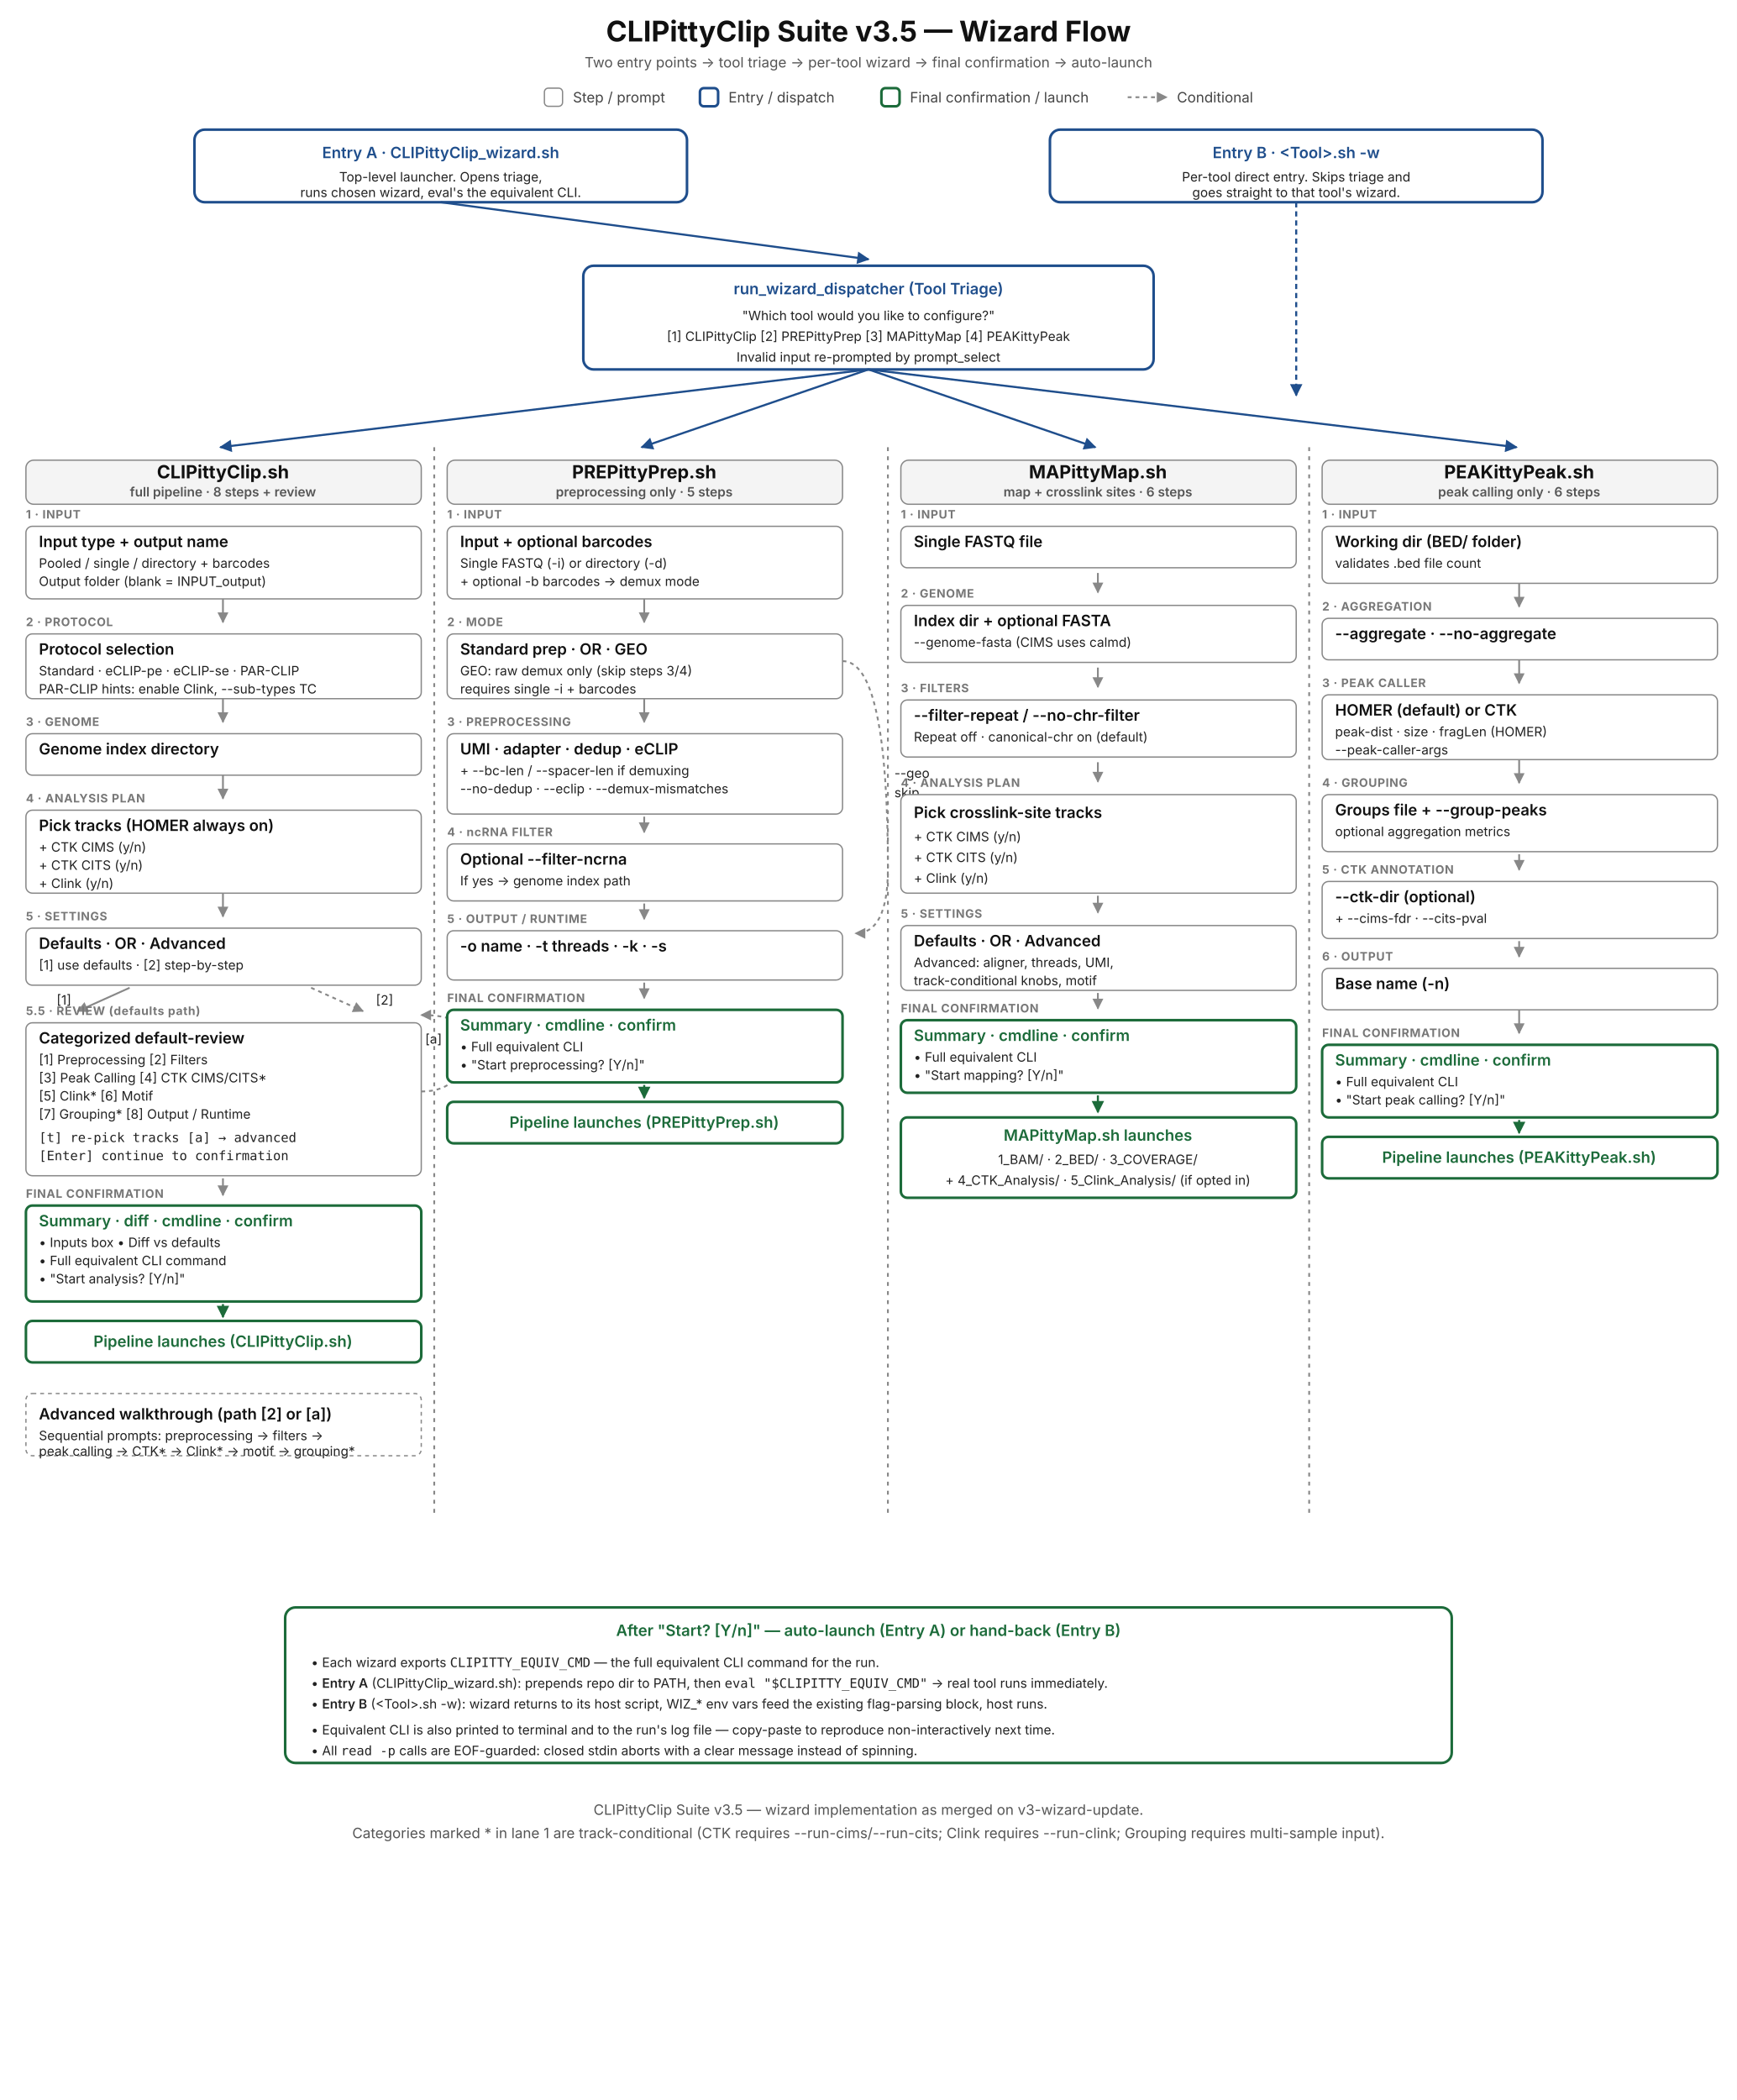
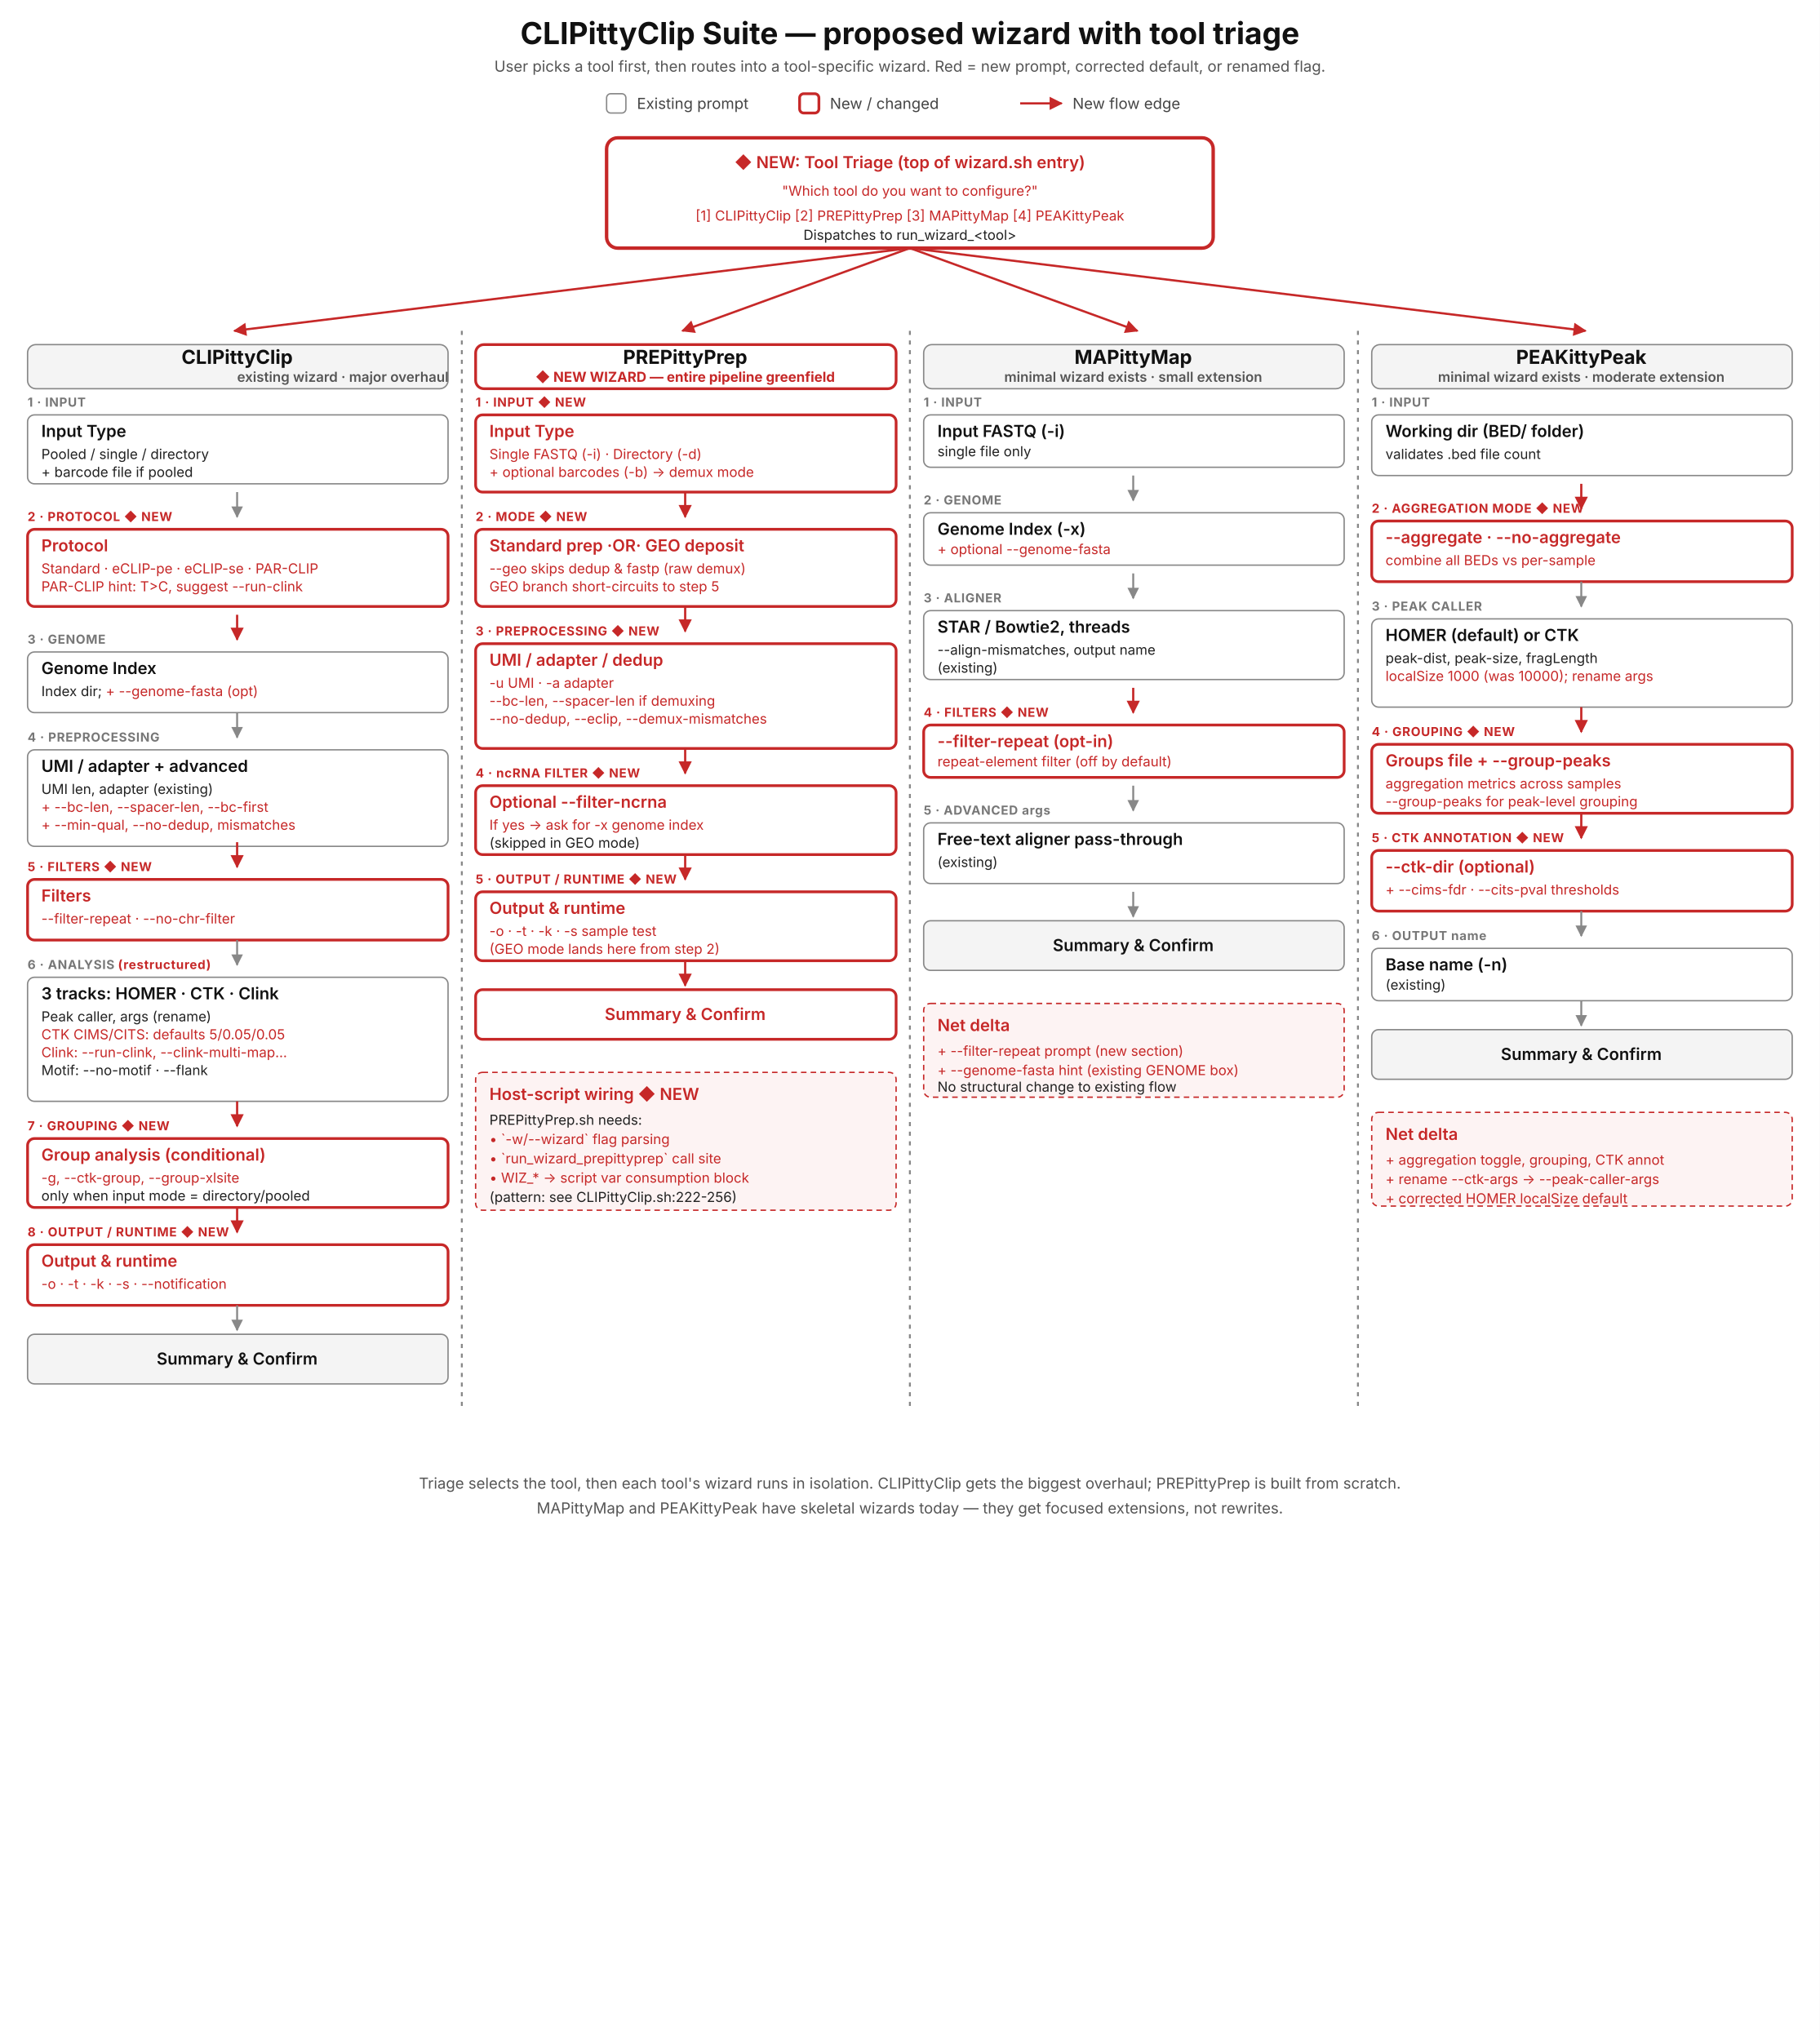
- <svg xmlns="http://www.w3.org/2000/svg" viewBox="0 0 1340 1620" role="img" font-family="ui-sans-serif, system-ui, -apple-system, sans-serif">
+ <svg xmlns="http://www.w3.org/2000/svg" viewBox="0 0 1320 1480" role="img" font-family="ui-sans-serif, system-ui, -apple-system, sans-serif">
  <style>
    .title { font-size: 22px; font-weight: 700; fill: #111; }
    .sub { font-size: 11px; fill: #555; }
    .lane-h { font-size: 14px; font-weight: 700; fill: #111; }
-     .lane-sub { font-size: 10px; font-weight: 600; fill: #555; }
+     .lane-status { font-size: 10px; font-weight: 600; fill: #555; }
+     .lane-status-new { font-size: 10px; font-weight: 700; fill: #c62828; }
    .step-num { font-size: 9px; font-weight: 700; letter-spacing: 0.4px; fill: #777; }
+     .step-num-new { font-size: 9px; font-weight: 700; letter-spacing: 0.4px; fill: #c62828; }
    .box-title { font-size: 12px; font-weight: 600; fill: #111; }
-     .box-title-blue { font-size: 12px; font-weight: 600; fill: #1f4e8c; }
-     .box-title-green { font-size: 12px; font-weight: 600; fill: #1c6b3a; }
+     .box-title-new { font-size: 12px; font-weight: 600; fill: #c62828; }
    .box-body { font-size: 10px; fill: #222; }
-     .box-body-mono { font-size: 10px; fill: #222; font-family: ui-monospace, SFMono-Regular, Menlo, monospace; }
+     .box-body-new { font-size: 10px; fill: #c62828; }
    .legend-label { font-size: 11px; fill: #444; }
    .arrow { stroke: #888; stroke-width: 1.4; fill: none; }
+     .arrow-new { stroke: #c62828; stroke-width: 1.6; fill: none; }
    .arrow-thick { stroke: #444; stroke-width: 2; fill: none; }
-     .arrow-blue { stroke: #1f4e8c; stroke-width: 1.6; fill: none; }
-     .arrow-green { stroke: #1c6b3a; stroke-width: 1.6; fill: none; }
    .footer { font-size: 11px; fill: #555; }
  </style>
  <defs>
    <marker id="ah" viewBox="0 0 10 10" refX="9" refY="5" markerWidth="6" markerHeight="6" orient="auto-start-reverse">
      <path d="M0,0 L10,5 L0,10 z" fill="#888" />
    </marker>
-     <marker id="ahb" viewBox="0 0 10 10" refX="9" refY="5" markerWidth="6" markerHeight="6" orient="auto-start-reverse">
-       <path d="M0,0 L10,5 L0,10 z" fill="#1f4e8c" />
+     <marker id="ahnew" viewBox="0 0 10 10" refX="9" refY="5" markerWidth="6" markerHeight="6" orient="auto-start-reverse">
+       <path d="M0,0 L10,5 L0,10 z" fill="#c62828" />
    </marker>
-     <marker id="ahg" viewBox="0 0 10 10" refX="9" refY="5" markerWidth="6" markerHeight="6" orient="auto-start-reverse">
-       <path d="M0,0 L10,5 L0,10 z" fill="#1c6b3a" />
-     </marker>
-     <marker id="aht" viewBox="0 0 10 10" refX="9" refY="5" markerWidth="6" markerHeight="6" orient="auto-start-reverse">
+     <marker id="ahthick" viewBox="0 0 10 10" refX="9" refY="5" markerWidth="6" markerHeight="6" orient="auto-start-reverse">
      <path d="M0,0 L10,5 L0,10 z" fill="#444" />
    </marker>
  </defs>
-   <rect x="0" y="0" width="1340" height="1620" fill="#ffffff" />
-   <text x="670" y="32" class="title" text-anchor="middle">CLIPittyClip Suite v3.5 — Wizard Flow</text>
-   <text x="670" y="52" class="sub" text-anchor="middle">Two entry points → tool triage → per-tool wizard → final confirmation → auto-launch</text>
-   <g transform="translate(420,68)">
+   <rect x="0" y="0" width="1320" height="1480" fill="#ffffff" />
+   <text x="660" y="32" class="title" text-anchor="middle">CLIPittyClip Suite — proposed wizard with tool triage</text>
+   <text x="660" y="52" class="sub" text-anchor="middle">User picks a tool first, then routes into a tool-specific wizard. Red = new prompt, corrected default, or renamed flag.</text>
+   <g transform="translate(440,68)">
    <rect x="0" y="0" width="14" height="14" rx="3" fill="#fff" stroke="#888" />
-     <text x="22" y="11" class="legend-label">Step / prompt</text>
-     <rect x="120" y="0" width="14" height="14" rx="3" fill="#fff" stroke="#1f4e8c" stroke-width="2" />
-     <text x="142" y="11" class="legend-label">Entry / dispatch</text>
-     <rect x="260" y="0" width="14" height="14" rx="3" fill="#fff" stroke="#1c6b3a" stroke-width="2" />
-     <text x="282" y="11" class="legend-label">Final confirmation / launch</text>
-     <line x1="450" y1="7" x2="480" y2="7" class="arrow" marker-end="url(#ah)" stroke-dasharray="3 3" />
-     <text x="488" y="11" class="legend-label">Conditional</text>
-   </g>
-   <g transform="translate(150,100)">
-     <rect width="380" height="56" rx="8" fill="#fff" stroke="#1f4e8c" stroke-width="2" />
-     <text x="190" y="22" class="box-title-blue" text-anchor="middle">Entry A · CLIPittyClip_wizard.sh</text>
-     <text x="190" y="40" class="box-body" text-anchor="middle">Top-level launcher. Opens triage,</text>
-     <text x="190" y="52" class="box-body" text-anchor="middle">runs chosen wizard, eval's the equivalent CLI.</text>
-   </g>
-   <g transform="translate(810,100)">
-     <rect width="380" height="56" rx="8" fill="#fff" stroke="#1f4e8c" stroke-width="2" />
-     <text x="190" y="22" class="box-title-blue" text-anchor="middle">Entry B · &lt;Tool&gt;.sh -w</text>
-     <text x="190" y="40" class="box-body" text-anchor="middle">Per-tool direct entry. Skips triage and</text>
-     <text x="190" y="52" class="box-body" text-anchor="middle">goes straight to that tool's wizard.</text>
-   </g>
-   <line x1="340" y1="156" x2="670" y2="200" class="arrow-blue" marker-end="url(#ahb)" />
-   <line x1="1000" y1="156" x2="1000" y2="305" class="arrow-blue" marker-end="url(#ahb)" stroke-dasharray="4 3" />
-   <g transform="translate(450,205)">
-     <rect width="440" height="80" rx="8" fill="#fff" stroke="#1f4e8c" stroke-width="2" />
-     <text x="220" y="22" class="box-title-blue" text-anchor="middle">run_wizard_dispatcher (Tool Triage)</text>
-     <text x="220" y="42" class="box-body" text-anchor="middle">"Which tool would you like to configure?"</text>
-     <text x="220" y="58" class="box-body" text-anchor="middle">[1] CLIPittyClip   [2] PREPittyPrep   [3] MAPittyMap   [4] PEAKittyPeak</text>
-     <text x="220" y="74" class="box-body" text-anchor="middle">Invalid input re-prompted by prompt_select</text>
-   </g>
-   <line x1="670" y1="285" x2="170" y2="345" class="arrow-blue" marker-end="url(#ahb)" />
-   <line x1="670" y1="285" x2="495" y2="345" class="arrow-blue" marker-end="url(#ahb)" />
-   <line x1="670" y1="285" x2="845" y2="345" class="arrow-blue" marker-end="url(#ahb)" />
-   <line x1="670" y1="285" x2="1170" y2="345" class="arrow-blue" marker-end="url(#ahb)" />
-   <g transform="translate(20,355)">
-     <rect width="305" height="34" rx="6" fill="#f4f4f4" stroke="#888" />
-     <text x="152" y="14" class="lane-h" text-anchor="middle">CLIPittyClip.sh</text>
-     <text x="152" y="28" class="lane-sub" text-anchor="middle">full pipeline · 8 steps + review</text>
-   </g>
-   <g transform="translate(20,400)">
+     <text x="22" y="11" class="legend-label">Existing prompt</text>
+     <rect x="140" y="0" width="14" height="14" rx="3" fill="#fff" stroke="#c62828" stroke-width="2" />
+     <text x="162" y="11" class="legend-label">New / changed</text>
+     <line x1="300" y1="7" x2="330" y2="7" class="arrow-new" marker-end="url(#ahnew)" />
+     <text x="338" y="11" class="legend-label">New flow edge</text>
+   </g>
+   <g transform="translate(440,100)">
+     <rect width="440" height="80" rx="8" fill="#fff" stroke="#c62828" stroke-width="2.5" />
+     <text x="220" y="22" class="box-title-new" text-anchor="middle">◆ NEW: Tool Triage (top of wizard.sh entry)</text>
+     <text x="220" y="42" class="box-body-new" text-anchor="middle">"Which tool do you want to configure?"</text>
+     <text x="220" y="60" class="box-body-new" text-anchor="middle">[1] CLIPittyClip   [2] PREPittyPrep   [3] MAPittyMap   [4] PEAKittyPeak</text>
+     <text x="220" y="74" class="box-body" text-anchor="middle">Dispatches to run_wizard_&lt;tool&gt;</text>
+   </g>
+   <line x1="660" y1="180" x2="170" y2="240" class="arrow-new" marker-end="url(#ahnew)" />
+   <line x1="660" y1="180" x2="495" y2="240" class="arrow-new" marker-end="url(#ahnew)" />
+   <line x1="660" y1="180" x2="825" y2="240" class="arrow-new" marker-end="url(#ahnew)" />
+   <line x1="660" y1="180" x2="1150" y2="240" class="arrow-new" marker-end="url(#ahnew)" />
+   <g transform="translate(20,250)">
+     <rect width="305" height="32" rx="6" fill="#f4f4f4" stroke="#888" />
+     <text x="152" y="14" class="lane-h" text-anchor="middle">CLIPittyClip</text>
+     <text x="152" y="27" class="lane-status">existing wizard · major overhaul</text>
+   </g>
+   <g transform="translate(20,295)">
    <text x="0" y="0" class="step-num">1 · INPUT</text>
-     <rect y="6" width="305" height="56" rx="5" fill="#fff" stroke="#888" />
-     <text x="10" y="22" class="box-title">Input type + output name</text>
-     <text x="10" y="38" class="box-body">Pooled / single / directory + barcodes</text>
-     <text x="10" y="52" class="box-body">Output folder (blank = INPUT_output)</text>
-   </g>
-   <line x1="172" y1="462" x2="172" y2="480" class="arrow" marker-end="url(#ah)" />
-   <g transform="translate(20,483)">
-     <text x="0" y="0" class="step-num">2 · PROTOCOL</text>
    <rect y="6" width="305" height="50" rx="5" fill="#fff" stroke="#888" />
-     <text x="10" y="22" class="box-title">Protocol selection</text>
-     <text x="10" y="38" class="box-body">Standard · eCLIP-pe · eCLIP-se · PAR-CLIP</text>
-     <text x="10" y="52" class="box-body">PAR-CLIP hints: enable Clink, --sub-types TC</text>
-   </g>
-   <line x1="172" y1="539" x2="172" y2="557" class="arrow" marker-end="url(#ah)" />
-   <g transform="translate(20,560)">
+     <text x="10" y="22" class="box-title">Input Type</text>
+     <text x="10" y="38" class="box-body">Pooled / single / directory</text>
+     <text x="10" y="51" class="box-body">+ barcode file if pooled</text>
+   </g>
+   <line x1="172" y1="357" x2="172" y2="375" class="arrow" marker-end="url(#ah)" />
+   <g transform="translate(20,378)">
+     <text x="0" y="0" class="step-num-new">2 · PROTOCOL  ◆ NEW</text>
+     <rect y="6" width="305" height="56" rx="5" fill="#fff" stroke="#c62828" stroke-width="2" />
+     <text x="10" y="22" class="box-title-new">Protocol</text>
+     <text x="10" y="38" class="box-body-new">Standard · eCLIP-pe · eCLIP-se · PAR-CLIP</text>
+     <text x="10" y="51" class="box-body-new">PAR-CLIP hint: T&gt;C, suggest --run-clink</text>
+   </g>
+   <line x1="172" y1="446" x2="172" y2="464" class="arrow-new" marker-end="url(#ahnew)" />
+   <g transform="translate(20,467)">
    <text x="0" y="0" class="step-num">3 · GENOME</text>
-     <rect y="6" width="305" height="32" rx="5" fill="#fff" stroke="#888" />
-     <text x="10" y="22" class="box-title">Genome index directory</text>
-   </g>
-   <line x1="172" y1="598" x2="172" y2="616" class="arrow" marker-end="url(#ah)" />
-   <g transform="translate(20,619)">
-     <text x="0" y="0" class="step-num">4 · ANALYSIS PLAN</text>
-     <rect y="6" width="305" height="64" rx="5" fill="#fff" stroke="#888" />
-     <text x="10" y="22" class="box-title">Pick tracks (HOMER always on)</text>
-     <text x="10" y="38" class="box-body">+ CTK CIMS (y/n)</text>
-     <text x="10" y="52" class="box-body">+ CTK CITS (y/n)</text>
-     <text x="10" y="66" class="box-body">+ Clink (y/n)</text>
-   </g>
-   <line x1="172" y1="689" x2="172" y2="707" class="arrow" marker-end="url(#ah)" />
-   <g transform="translate(20,710)">
-     <text x="0" y="0" class="step-num">5 · SETTINGS</text>
    <rect y="6" width="305" height="44" rx="5" fill="#fff" stroke="#888" />
-     <text x="10" y="22" class="box-title">Defaults · OR · Advanced</text>
-     <text x="10" y="38" class="box-body">[1] use defaults  ·  [2] step-by-step</text>
-   </g>
-   <line x1="100" y1="762" x2="60" y2="780" class="arrow" marker-end="url(#ah)" />
-   <line x1="240" y1="762" x2="280" y2="780" class="arrow" marker-end="url(#ah)" stroke-dasharray="3 3" />
-   <text x="55" y="775" class="box-body" text-anchor="end" fill="#444">[1]</text>
-   <text x="290" y="775" class="box-body" fill="#444">[2]</text>
-   <g transform="translate(20,783)">
-     <text x="0" y="0" class="step-num">5.5 · REVIEW (defaults path)</text>
-     <rect y="6" width="305" height="118" rx="5" fill="#fff" stroke="#888" />
-     <text x="10" y="22" class="box-title">Categorized default-review</text>
-     <text x="10" y="38" class="box-body">[1] Preprocessing  [2] Filters</text>
-     <text x="10" y="52" class="box-body">[3] Peak Calling   [4] CTK CIMS/CITS*</text>
-     <text x="10" y="66" class="box-body">[5] Clink*  [6] Motif</text>
-     <text x="10" y="80" class="box-body">[7] Grouping*  [8] Output / Runtime</text>
-     <text x="10" y="98" class="box-body-mono">[t] re-pick tracks  [a] → advanced</text>
-     <text x="10" y="112" class="box-body-mono">[Enter] continue to confirmation</text>
-   </g>
-   <line x1="172" y1="909" x2="172" y2="922" class="arrow" marker-end="url(#ah)" />
-   <path d="M 325 842 Q 360 842 360 802 Q 360 783 325 783" class="arrow" fill="none" stroke-dasharray="3 3" marker-end="url(#ah)" />
-   <text x="328" y="805" class="box-body" fill="#444">[a]</text>
-   <g transform="translate(20,924)">
-     <text x="0" y="0" class="step-num">FINAL CONFIRMATION</text>
-     <rect y="6" width="305" height="74" rx="5" fill="#fff" stroke="#1c6b3a" stroke-width="2" />
-     <text x="10" y="22" class="box-title-green">Summary · diff · cmdline · confirm</text>
-     <text x="10" y="38" class="box-body">• Inputs box  • Diff vs defaults</text>
-     <text x="10" y="52" class="box-body">• Full equivalent CLI command</text>
-     <text x="10" y="66" class="box-body">• "Start analysis? [Y/n]"</text>
-   </g>
-   <line x1="172" y1="1006" x2="172" y2="1016" class="arrow-green" marker-end="url(#ahg)" />
-   <g transform="translate(20,1019)">
-     <rect width="305" height="32" rx="5" fill="#fff" stroke="#1c6b3a" stroke-width="2" />
-     <text x="152" y="20" class="box-title-green" text-anchor="middle">Pipeline launches (CLIPittyClip.sh)</text>
-   </g>
-   <g transform="translate(20,1075)">
-     <rect width="305" height="48" rx="5" fill="#fff" stroke="#888" stroke-dasharray="3 3" />
-     <text x="10" y="20" class="box-title">Advanced walkthrough (path [2] or [a])</text>
-     <text x="10" y="36" class="box-body">Sequential prompts: preprocessing → filters →</text>
-     <text x="10" y="48" class="box-body">peak calling → CTK* → Clink* → motif → grouping*</text>
-   </g>
-   <g transform="translate(345,355)">
-     <rect width="305" height="34" rx="6" fill="#f4f4f4" stroke="#888" />
-     <text x="152" y="14" class="lane-h" text-anchor="middle">PREPittyPrep.sh</text>
-     <text x="152" y="28" class="lane-sub" text-anchor="middle">preprocessing only · 5 steps</text>
-   </g>
-   <g transform="translate(345,400)">
+     <text x="10" y="22" class="box-title">Genome Index</text>
+     <text x="10" y="38" class="box-body">Index dir; <tspan fill="#c62828">+ --genome-fasta (opt)</tspan>
+     </text>
+   </g>
+   <line x1="172" y1="517" x2="172" y2="535" class="arrow" marker-end="url(#ah)" />
+   <g transform="translate(20,538)">
+     <text x="0" y="0" class="step-num">4 · PREPROCESSING</text>
+     <rect y="6" width="305" height="70" rx="5" fill="#fff" stroke="#888" />
+     <text x="10" y="22" class="box-title">UMI / adapter + advanced</text>
+     <text x="10" y="38" class="box-body">UMI len, adapter (existing)</text>
+     <text x="10" y="51" class="box-body-new">+ --bc-len, --spacer-len, --bc-first</text>
+     <text x="10" y="64" class="box-body-new">+ --min-qual, --no-dedup, mismatches</text>
+   </g>
+   <line x1="172" y1="611" x2="172" y2="629" class="arrow-new" marker-end="url(#ahnew)" />
+   <g transform="translate(20,632)">
+     <text x="0" y="0" class="step-num-new">5 · FILTERS  ◆ NEW</text>
+     <rect y="6" width="305" height="44" rx="5" fill="#fff" stroke="#c62828" stroke-width="2" />
+     <text x="10" y="22" class="box-title-new">Filters</text>
+     <text x="10" y="38" class="box-body-new">--filter-repeat · --no-chr-filter</text>
+   </g>
+   <line x1="172" y1="682" x2="172" y2="700" class="arrow" marker-end="url(#ah)" />
+   <g transform="translate(20,703)">
+     <text x="0" y="0" class="step-num">6 · ANALYSIS  <tspan fill="#c62828">(restructured)</tspan>
+     </text>
+     <rect y="6" width="305" height="90" rx="5" fill="#fff" stroke="#888" />
+     <text x="10" y="22" class="box-title">3 tracks: HOMER · CTK · Clink</text>
+     <text x="10" y="38" class="box-body">Peak caller, args (rename)</text>
+     <text x="10" y="51" class="box-body-new">CTK CIMS/CITS: defaults 5/0.05/0.05</text>
+     <text x="10" y="64" class="box-body-new">Clink: --run-clink, --clink-multi-map…</text>
+     <text x="10" y="77" class="box-body">Motif: --no-motif · --flank</text>
+   </g>
+   <line x1="172" y1="799" x2="172" y2="817" class="arrow-new" marker-end="url(#ahnew)" />
+   <g transform="translate(20,820)">
+     <text x="0" y="0" class="step-num-new">7 · GROUPING  ◆ NEW</text>
+     <rect y="6" width="305" height="50" rx="5" fill="#fff" stroke="#c62828" stroke-width="2" />
+     <text x="10" y="22" class="box-title-new">Group analysis (conditional)</text>
+     <text x="10" y="38" class="box-body-new">-g, --ctk-group, --group-xlsite</text>
+     <text x="10" y="51" class="box-body">only when input mode = directory/pooled</text>
+   </g>
+   <line x1="172" y1="876" x2="172" y2="894" class="arrow-new" marker-end="url(#ahnew)" />
+   <g transform="translate(20,897)">
+     <text x="0" y="0" class="step-num-new">8 · OUTPUT / RUNTIME  ◆ NEW</text>
+     <rect y="6" width="305" height="44" rx="5" fill="#fff" stroke="#c62828" stroke-width="2" />
+     <text x="10" y="22" class="box-title-new">Output &amp; runtime</text>
+     <text x="10" y="38" class="box-body-new">-o · -t · -k · -s · --notification</text>
+   </g>
+   <line x1="172" y1="947" x2="172" y2="965" class="arrow" marker-end="url(#ah)" />
+   <g transform="translate(20,968)">
+     <rect width="305" height="36" rx="5" fill="#f4f4f4" stroke="#888" />
+     <text x="152" y="22" class="box-title" text-anchor="middle">Summary &amp; Confirm</text>
+   </g>
+   <g transform="translate(345,250)">
+     <rect width="305" height="32" rx="6" fill="#fff" stroke="#c62828" stroke-width="2" />
+     <text x="152" y="14" class="lane-h" text-anchor="middle" fill="#c62828">PREPittyPrep</text>
+     <text x="152" y="27" class="lane-status-new" text-anchor="middle">◆ NEW WIZARD — entire pipeline greenfield</text>
+   </g>
+   <g transform="translate(345,295)">
+     <text x="0" y="0" class="step-num-new">1 · INPUT  ◆ NEW</text>
+     <rect y="6" width="305" height="56" rx="5" fill="#fff" stroke="#c62828" stroke-width="2" />
+     <text x="10" y="22" class="box-title-new">Input Type</text>
+     <text x="10" y="38" class="box-body-new">Single FASTQ (-i) · Directory (-d)</text>
+     <text x="10" y="51" class="box-body-new">+ optional barcodes (-b) → demux mode</text>
+   </g>
+   <line x1="497" y1="357" x2="497" y2="375" class="arrow-new" marker-end="url(#ahnew)" />
+   <g transform="translate(345,378)">
+     <text x="0" y="0" class="step-num-new">2 · MODE  ◆ NEW</text>
+     <rect y="6" width="305" height="56" rx="5" fill="#fff" stroke="#c62828" stroke-width="2" />
+     <text x="10" y="22" class="box-title-new">Standard prep  ·OR·  GEO deposit</text>
+     <text x="10" y="38" class="box-body-new">--geo skips dedup &amp; fastp (raw demux)</text>
+     <text x="10" y="51" class="box-body-new">GEO branch short-circuits to step 5</text>
+   </g>
+   <line x1="497" y1="440" x2="497" y2="458" class="arrow-new" marker-end="url(#ahnew)" />
+   <g transform="translate(345,461)">
+     <text x="0" y="0" class="step-num-new">3 · PREPROCESSING  ◆ NEW</text>
+     <rect y="6" width="305" height="76" rx="5" fill="#fff" stroke="#c62828" stroke-width="2" />
+     <text x="10" y="22" class="box-title-new">UMI / adapter / dedup</text>
+     <text x="10" y="38" class="box-body-new">-u UMI · -a adapter</text>
+     <text x="10" y="51" class="box-body-new">--bc-len, --spacer-len if demuxing</text>
+     <text x="10" y="64" class="box-body-new">--no-dedup, --eclip, --demux-mismatches</text>
+   </g>
+   <line x1="497" y1="543" x2="497" y2="561" class="arrow-new" marker-end="url(#ahnew)" />
+   <g transform="translate(345,564)">
+     <text x="0" y="0" class="step-num-new">4 · ncRNA FILTER  ◆ NEW</text>
+     <rect y="6" width="305" height="50" rx="5" fill="#fff" stroke="#c62828" stroke-width="2" />
+     <text x="10" y="22" class="box-title-new">Optional --filter-ncrna</text>
+     <text x="10" y="38" class="box-body-new">If yes → ask for -x genome index</text>
+     <text x="10" y="51" class="box-body">(skipped in GEO mode)</text>
+   </g>
+   <line x1="497" y1="620" x2="497" y2="638" class="arrow-new" marker-end="url(#ahnew)" />
+   <g transform="translate(345,641)">
+     <text x="0" y="0" class="step-num-new">5 · OUTPUT / RUNTIME  ◆ NEW</text>
+     <rect y="6" width="305" height="50" rx="5" fill="#fff" stroke="#c62828" stroke-width="2" />
+     <text x="10" y="22" class="box-title-new">Output &amp; runtime</text>
+     <text x="10" y="38" class="box-body-new">-o · -t · -k · -s sample test</text>
+     <text x="10" y="51" class="box-body-new">(GEO mode lands here from step 2)</text>
+   </g>
+   <line x1="497" y1="697" x2="497" y2="715" class="arrow-new" marker-end="url(#ahnew)" />
+   <g transform="translate(345,718)">
+     <rect width="305" height="36" rx="5" fill="#fff" stroke="#c62828" stroke-width="2" />
+     <text x="152" y="22" class="box-title-new" text-anchor="middle">Summary &amp; Confirm</text>
+   </g>
+   <g transform="translate(345,778)">
+     <rect width="305" height="100" rx="5" fill="#fdf3f3" stroke="#c62828" stroke-dasharray="4 3" />
+     <text x="10" y="20" class="box-title-new">Host-script wiring  ◆ NEW</text>
+     <text x="10" y="38" class="box-body">PREPittyPrep.sh needs:</text>
+     <text x="10" y="52" class="box-body-new">• `-w/--wizard` flag parsing</text>
+     <text x="10" y="66" class="box-body-new">• `run_wizard_prepittyprep` call site</text>
+     <text x="10" y="80" class="box-body-new">• WIZ_* → script var consumption block</text>
+     <text x="10" y="94" class="box-body">(pattern: see CLIPittyClip.sh:222-256)</text>
+   </g>
+   <g transform="translate(670,250)">
+     <rect width="305" height="32" rx="6" fill="#f4f4f4" stroke="#888" />
+     <text x="152" y="14" class="lane-h" text-anchor="middle">MAPittyMap</text>
+     <text x="152" y="27" class="lane-status" text-anchor="middle">minimal wizard exists · small extension</text>
+   </g>
+   <g transform="translate(670,295)">
    <text x="0" y="0" class="step-num">1 · INPUT</text>
-     <rect y="6" width="305" height="56" rx="5" fill="#fff" stroke="#888" />
-     <text x="10" y="22" class="box-title">Input + optional barcodes</text>
-     <text x="10" y="38" class="box-body">Single FASTQ (-i) or directory (-d)</text>
-     <text x="10" y="52" class="box-body">+ optional -b barcodes → demux mode</text>
-   </g>
-   <line x1="497" y1="462" x2="497" y2="480" class="arrow" marker-end="url(#ah)" />
-   <g transform="translate(345,483)">
-     <text x="0" y="0" class="step-num">2 · MODE</text>
+     <rect y="6" width="305" height="38" rx="5" fill="#fff" stroke="#888" />
+     <text x="10" y="22" class="box-title">Input FASTQ (-i)</text>
+     <text x="10" y="36" class="box-body">single file only</text>
+   </g>
+   <line x1="822" y1="345" x2="822" y2="363" class="arrow" marker-end="url(#ah)" />
+   <g transform="translate(670,366)">
+     <text x="0" y="0" class="step-num">2 · GENOME</text>
+     <rect y="6" width="305" height="38" rx="5" fill="#fff" stroke="#888" />
+     <text x="10" y="22" class="box-title">Genome Index (-x)</text>
+     <text x="10" y="36" class="box-body-new">+ optional --genome-fasta</text>
+   </g>
+   <line x1="822" y1="416" x2="822" y2="434" class="arrow" marker-end="url(#ah)" />
+   <g transform="translate(670,437)">
+     <text x="0" y="0" class="step-num">3 · ALIGNER</text>
    <rect y="6" width="305" height="50" rx="5" fill="#fff" stroke="#888" />
-     <text x="10" y="22" class="box-title">Standard prep · OR · GEO</text>
-     <text x="10" y="38" class="box-body">GEO: raw demux only (skip steps 3/4)</text>
-     <text x="10" y="52" class="box-body">requires single -i + barcodes</text>
-   </g>
-   <line x1="497" y1="539" x2="497" y2="557" class="arrow" marker-end="url(#ah)" />
-   <g transform="translate(345,560)">
-     <text x="0" y="0" class="step-num">3 · PREPROCESSING</text>
-     <rect y="6" width="305" height="62" rx="5" fill="#fff" stroke="#888" />
-     <text x="10" y="22" class="box-title">UMI · adapter · dedup · eCLIP</text>
-     <text x="10" y="38" class="box-body">+ --bc-len / --spacer-len if demuxing</text>
-     <text x="10" y="52" class="box-body">--no-dedup · --eclip · --demux-mismatches</text>
-   </g>
-   <line x1="497" y1="630" x2="497" y2="642" class="arrow" marker-end="url(#ah)" />
-   <g transform="translate(345,645)">
-     <text x="0" y="0" class="step-num">4 · ncRNA FILTER</text>
+     <text x="10" y="22" class="box-title">STAR / Bowtie2, threads</text>
+     <text x="10" y="38" class="box-body">--align-mismatches, output name</text>
+     <text x="10" y="51" class="box-body">(existing)</text>
+   </g>
+   <line x1="822" y1="499" x2="822" y2="517" class="arrow-new" marker-end="url(#ahnew)" />
+   <g transform="translate(670,520)">
+     <text x="0" y="0" class="step-num-new">4 · FILTERS  ◆ NEW</text>
+     <rect y="6" width="305" height="38" rx="5" fill="#fff" stroke="#c62828" stroke-width="2" />
+     <text x="10" y="22" class="box-title-new">--filter-repeat (opt-in)</text>
+     <text x="10" y="36" class="box-body-new">repeat-element filter (off by default)</text>
+   </g>
+   <line x1="822" y1="570" x2="822" y2="588" class="arrow" marker-end="url(#ah)" />
+   <g transform="translate(670,591)">
+     <text x="0" y="0" class="step-num">5 · ADVANCED args</text>
    <rect y="6" width="305" height="44" rx="5" fill="#fff" stroke="#888" />
-     <text x="10" y="22" class="box-title">Optional --filter-ncrna</text>
-     <text x="10" y="38" class="box-body">If yes → genome index path</text>
-   </g>
-   <line x1="497" y1="697" x2="497" y2="709" class="arrow" marker-end="url(#ah)" />
-   <g transform="translate(345,712)">
-     <text x="0" y="0" class="step-num">5 · OUTPUT / RUNTIME</text>
-     <rect y="6" width="305" height="38" rx="5" fill="#fff" stroke="#888" />
-     <text x="10" y="22" class="box-title">-o name · -t threads · -k · -s</text>
-   </g>
-   <line x1="497" y1="758" x2="497" y2="770" class="arrow" marker-end="url(#ah)" />
-   <g transform="translate(345,773)">
-     <text x="0" y="0" class="step-num">FINAL CONFIRMATION</text>
-     <rect y="6" width="305" height="56" rx="5" fill="#fff" stroke="#1c6b3a" stroke-width="2" />
-     <text x="10" y="22" class="box-title-green">Summary · cmdline · confirm</text>
-     <text x="10" y="38" class="box-body">• Full equivalent CLI</text>
-     <text x="10" y="52" class="box-body">• "Start preprocessing? [Y/n]"</text>
-   </g>
-   <line x1="497" y1="837" x2="497" y2="847" class="arrow-green" marker-end="url(#ahg)" />
-   <g transform="translate(345,850)">
-     <rect width="305" height="32" rx="5" fill="#fff" stroke="#1c6b3a" stroke-width="2" />
-     <text x="152" y="20" class="box-title-green" text-anchor="middle">Pipeline launches (PREPittyPrep.sh)</text>
-   </g>
-   <path d="M 650 510 Q 685 510 685 670 Q 685 720 660 720" class="arrow" fill="none" stroke-dasharray="3 3" marker-end="url(#ah)" />
-   <text x="690" y="600" class="box-body" fill="#444">--geo</text>
-   <text x="690" y="615" class="box-body" fill="#444">skip</text>
-   <g transform="translate(695,355)">
-     <rect width="305" height="34" rx="6" fill="#f4f4f4" stroke="#888" />
-     <text x="152" y="14" class="lane-h" text-anchor="middle">MAPittyMap.sh</text>
-     <text x="152" y="28" class="lane-sub" text-anchor="middle">map + crosslink sites · 6 steps</text>
-   </g>
-   <g transform="translate(695,400)">
-     <text x="0" y="0" class="step-num">1 · INPUT</text>
-     <rect y="6" width="305" height="32" rx="5" fill="#fff" stroke="#888" />
-     <text x="10" y="22" class="box-title">Single FASTQ file</text>
-   </g>
-   <line x1="847" y1="442" x2="847" y2="457" class="arrow" marker-end="url(#ah)" />
-   <g transform="translate(695,461)">
-     <text x="0" y="0" class="step-num">2 · GENOME</text>
-     <rect y="6" width="305" height="44" rx="5" fill="#fff" stroke="#888" />
-     <text x="10" y="22" class="box-title">Index dir + optional FASTA</text>
-     <text x="10" y="38" class="box-body">--genome-fasta (CIMS uses calmd)</text>
-   </g>
-   <line x1="847" y1="515" x2="847" y2="530" class="arrow" marker-end="url(#ah)" />
-   <g transform="translate(695,534)">
-     <text x="0" y="0" class="step-num">3 · FILTERS</text>
-     <rect y="6" width="305" height="44" rx="5" fill="#fff" stroke="#888" />
-     <text x="10" y="22" class="box-title">--filter-repeat / --no-chr-filter</text>
-     <text x="10" y="38" class="box-body">Repeat off · canonical-chr on (default)</text>
-   </g>
-   <line x1="847" y1="588" x2="847" y2="603" class="arrow" marker-end="url(#ah)" />
-   <g transform="translate(695,607)">
-     <text x="0" y="0" class="step-num">4 · ANALYSIS PLAN</text>
-     <rect y="6" width="305" height="76" rx="5" fill="#fff" stroke="#888" />
-     <text x="10" y="24" class="box-title">Pick crosslink-site tracks</text>
-     <text x="10" y="42" class="box-body">+ CTK CIMS (y/n)</text>
-     <text x="10" y="58" class="box-body">+ CTK CITS (y/n)</text>
-     <text x="10" y="74" class="box-body">+ Clink (y/n)</text>
-   </g>
-   <line x1="847" y1="691" x2="847" y2="704" class="arrow" marker-end="url(#ah)" />
-   <g transform="translate(695,708)">
-     <text x="0" y="0" class="step-num">5 · SETTINGS</text>
-     <rect y="6" width="305" height="50" rx="5" fill="#fff" stroke="#888" />
-     <text x="10" y="22" class="box-title">Defaults · OR · Advanced</text>
-     <text x="10" y="38" class="box-body">Advanced: aligner, threads, UMI,</text>
-     <text x="10" y="52" class="box-body">track-conditional knobs, motif</text>
-   </g>
-   <line x1="847" y1="766" x2="847" y2="778" class="arrow" marker-end="url(#ah)" />
-   <g transform="translate(695,781)">
-     <text x="0" y="0" class="step-num">FINAL CONFIRMATION</text>
-     <rect y="6" width="305" height="56" rx="5" fill="#fff" stroke="#1c6b3a" stroke-width="2" />
-     <text x="10" y="22" class="box-title-green">Summary · cmdline · confirm</text>
-     <text x="10" y="38" class="box-body">• Full equivalent CLI</text>
-     <text x="10" y="52" class="box-body">• "Start mapping? [Y/n]"</text>
-   </g>
-   <line x1="847" y1="845" x2="847" y2="858" class="arrow-green" marker-end="url(#ahg)" />
-   <g transform="translate(695,862)">
-     <rect width="305" height="62" rx="5" fill="#fff" stroke="#1c6b3a" stroke-width="2" />
-     <text x="152" y="18" class="box-title-green" text-anchor="middle">MAPittyMap.sh launches</text>
-     <text x="152" y="36" class="box-body" text-anchor="middle">1_BAM/ · 2_BED/ · 3_COVERAGE/</text>
-     <text x="152" y="52" class="box-body" text-anchor="middle">+ 4_CTK_Analysis/ · 5_Clink_Analysis/ (if opted in)</text>
-   </g>
-   <g transform="translate(1020,355)">
-     <rect width="305" height="34" rx="6" fill="#f4f4f4" stroke="#888" />
-     <text x="152" y="14" class="lane-h" text-anchor="middle">PEAKittyPeak.sh</text>
-     <text x="152" y="28" class="lane-sub" text-anchor="middle">peak calling only · 6 steps</text>
-   </g>
-   <g transform="translate(1020,400)">
+     <text x="10" y="22" class="box-title">Free-text aligner pass-through</text>
+     <text x="10" y="38" class="box-body">(existing)</text>
+   </g>
+   <line x1="822" y1="647" x2="822" y2="665" class="arrow" marker-end="url(#ah)" />
+   <g transform="translate(670,668)">
+     <rect width="305" height="36" rx="5" fill="#f4f4f4" stroke="#888" />
+     <text x="152" y="22" class="box-title" text-anchor="middle">Summary &amp; Confirm</text>
+   </g>
+   <g transform="translate(670,728)">
+     <rect width="305" height="68" rx="5" fill="#fdf3f3" stroke="#c62828" stroke-dasharray="4 3" />
+     <text x="10" y="20" class="box-title-new">Net delta</text>
+     <text x="10" y="38" class="box-body-new">+ --filter-repeat prompt (new section)</text>
+     <text x="10" y="52" class="box-body-new">+ --genome-fasta hint (existing GENOME box)</text>
+     <text x="10" y="64" class="box-body">No structural change to existing flow</text>
+   </g>
+   <g transform="translate(995,250)">
+     <rect width="305" height="32" rx="6" fill="#f4f4f4" stroke="#888" />
+     <text x="152" y="14" class="lane-h" text-anchor="middle">PEAKittyPeak</text>
+     <text x="152" y="27" class="lane-status" text-anchor="middle">minimal wizard exists · moderate extension</text>
+   </g>
+   <g transform="translate(995,295)">
    <text x="0" y="0" class="step-num">1 · INPUT</text>
    <rect y="6" width="305" height="44" rx="5" fill="#fff" stroke="#888" />
    <text x="10" y="22" class="box-title">Working dir (BED/ folder)</text>
    <text x="10" y="38" class="box-body">validates .bed file count</text>
  </g>
-   <line x1="1172" y1="450" x2="1172" y2="468" class="arrow" marker-end="url(#ah)" />
-   <g transform="translate(1020,471)">
-     <text x="0" y="0" class="step-num">2 · AGGREGATION</text>
-     <rect y="6" width="305" height="32" rx="5" fill="#fff" stroke="#888" />
-     <text x="10" y="22" class="box-title">--aggregate · --no-aggregate</text>
-   </g>
-   <line x1="1172" y1="509" x2="1172" y2="527" class="arrow" marker-end="url(#ah)" />
-   <g transform="translate(1020,530)">
+   <line x1="1147" y1="351" x2="1147" y2="369" class="arrow-new" marker-end="url(#ahnew)" />
+   <g transform="translate(995,372)">
+     <text x="0" y="0" class="step-num-new">2 · AGGREGATION MODE  ◆ NEW</text>
+     <rect y="6" width="305" height="44" rx="5" fill="#fff" stroke="#c62828" stroke-width="2" />
+     <text x="10" y="22" class="box-title-new">--aggregate · --no-aggregate</text>
+     <text x="10" y="38" class="box-body-new">combine all BEDs vs per-sample</text>
+   </g>
+   <line x1="1147" y1="422" x2="1147" y2="440" class="arrow" marker-end="url(#ah)" />
+   <g transform="translate(995,443)">
    <text x="0" y="0" class="step-num">3 · PEAK CALLER</text>
-     <rect y="6" width="305" height="50" rx="5" fill="#fff" stroke="#888" />
+     <rect y="6" width="305" height="64" rx="5" fill="#fff" stroke="#888" />
    <text x="10" y="22" class="box-title">HOMER (default) or CTK</text>
-     <text x="10" y="38" class="box-body">peak-dist · size · fragLen (HOMER)</text>
-     <text x="10" y="52" class="box-body">--peak-caller-args</text>
-   </g>
-   <line x1="1172" y1="586" x2="1172" y2="604" class="arrow" marker-end="url(#ah)" />
-   <g transform="translate(1020,607)">
-     <text x="0" y="0" class="step-num">4 · GROUPING</text>
-     <rect y="6" width="305" height="44" rx="5" fill="#fff" stroke="#888" />
-     <text x="10" y="22" class="box-title">Groups file + --group-peaks</text>
-     <text x="10" y="38" class="box-body">optional aggregation metrics</text>
-   </g>
-   <line x1="1172" y1="659" x2="1172" y2="671" class="arrow" marker-end="url(#ah)" />
-   <g transform="translate(1020,674)">
-     <text x="0" y="0" class="step-num">5 · CTK ANNOTATION</text>
-     <rect y="6" width="305" height="44" rx="5" fill="#fff" stroke="#888" />
-     <text x="10" y="22" class="box-title">--ctk-dir (optional)</text>
-     <text x="10" y="38" class="box-body">+ --cims-fdr · --cits-pval</text>
-   </g>
-   <line x1="1172" y1="726" x2="1172" y2="738" class="arrow" marker-end="url(#ah)" />
-   <g transform="translate(1020,741)">
-     <text x="0" y="0" class="step-num">6 · OUTPUT</text>
-     <rect y="6" width="305" height="32" rx="5" fill="#fff" stroke="#888" />
+     <text x="10" y="38" class="box-body">peak-dist, peak-size, fragLength</text>
+     <text x="10" y="51" class="box-body-new">localSize 1000 (was 10000); rename args</text>
+   </g>
+   <line x1="1147" y1="513" x2="1147" y2="531" class="arrow-new" marker-end="url(#ahnew)" />
+   <g transform="translate(995,534)">
+     <text x="0" y="0" class="step-num-new">4 · GROUPING  ◆ NEW</text>
+     <rect y="6" width="305" height="50" rx="5" fill="#fff" stroke="#c62828" stroke-width="2" />
+     <text x="10" y="22" class="box-title-new">Groups file + --group-peaks</text>
+     <text x="10" y="38" class="box-body-new">aggregation metrics across samples</text>
+     <text x="10" y="51" class="box-body-new">--group-peaks for peak-level grouping</text>
+   </g>
+   <line x1="1147" y1="590" x2="1147" y2="608" class="arrow-new" marker-end="url(#ahnew)" />
+   <g transform="translate(995,611)">
+     <text x="0" y="0" class="step-num-new">5 · CTK ANNOTATION  ◆ NEW</text>
+     <rect y="6" width="305" height="44" rx="5" fill="#fff" stroke="#c62828" stroke-width="2" />
+     <text x="10" y="22" class="box-title-new">--ctk-dir (optional)</text>
+     <text x="10" y="38" class="box-body-new">+ --cims-fdr · --cits-pval thresholds</text>
+   </g>
+   <line x1="1147" y1="661" x2="1147" y2="679" class="arrow" marker-end="url(#ah)" />
+   <g transform="translate(995,682)">
+     <text x="0" y="0" class="step-num">6 · OUTPUT name</text>
+     <rect y="6" width="305" height="38" rx="5" fill="#fff" stroke="#888" />
    <text x="10" y="22" class="box-title">Base name (-n)</text>
-   </g>
-   <line x1="1172" y1="779" x2="1172" y2="797" class="arrow" marker-end="url(#ah)" />
-   <g transform="translate(1020,800)">
-     <text x="0" y="0" class="step-num">FINAL CONFIRMATION</text>
-     <rect y="6" width="305" height="56" rx="5" fill="#fff" stroke="#1c6b3a" stroke-width="2" />
-     <text x="10" y="22" class="box-title-green">Summary · cmdline · confirm</text>
-     <text x="10" y="38" class="box-body">• Full equivalent CLI</text>
-     <text x="10" y="52" class="box-body">• "Start peak calling? [Y/n]"</text>
-   </g>
-   <line x1="1172" y1="864" x2="1172" y2="874" class="arrow-green" marker-end="url(#ahg)" />
-   <g transform="translate(1020,877)">
-     <rect width="305" height="32" rx="5" fill="#fff" stroke="#1c6b3a" stroke-width="2" />
-     <text x="152" y="20" class="box-title-green" text-anchor="middle">Pipeline launches (PEAKittyPeak.sh)</text>
-   </g>
-   <line x1="335" y1="345" x2="335" y2="1170" class="arrow" stroke-dasharray="3 4" stroke="#ddd" />
-   <line x1="685" y1="345" x2="685" y2="1170" class="arrow" stroke-dasharray="3 4" stroke="#ddd" />
-   <line x1="1010" y1="345" x2="1010" y2="1170" class="arrow" stroke-dasharray="3 4" stroke="#ddd" />
-   <g transform="translate(220,1240)">
-     <rect width="900" height="120" rx="8" fill="#fff" stroke="#1c6b3a" stroke-width="2" />
-     <text x="450" y="22" class="box-title-green" text-anchor="middle">After "Start? [Y/n]" — auto-launch (Entry A) or hand-back (Entry B)</text>
-     <text x="20" y="46" class="box-body">• Each wizard exports <tspan font-family="ui-monospace, monospace">CLIPITTY_EQUIV_CMD</tspan> — the full equivalent CLI command for the run.</text>
-     <text x="20" y="62" class="box-body">• <tspan font-weight="600">Entry A</tspan> (CLIPittyClip_wizard.sh): prepends repo dir to PATH, then <tspan font-family="ui-monospace, monospace">eval "$CLIPITTY_EQUIV_CMD"</tspan> → real tool runs immediately.</text>
-     <text x="20" y="78" class="box-body">• <tspan font-weight="600">Entry B</tspan> (&lt;Tool&gt;.sh -w): wizard returns to its host script, WIZ_* env vars feed the existing flag-parsing block, host runs.</text>
-     <text x="20" y="98" class="box-body">• Equivalent CLI is also printed to terminal and to the run's log file — copy-paste to reproduce non-interactively next time.</text>
-     <text x="20" y="114" class="box-body">• All <tspan font-family="ui-monospace, monospace">read -p</tspan> calls are EOF-guarded: closed stdin aborts with a clear message instead of spinning.</text>
-   </g>
-   <text x="670" y="1400" class="footer" text-anchor="middle">CLIPittyClip Suite v3.5 — wizard implementation as merged on v3-wizard-update.</text>
-   <text x="670" y="1418" class="footer" text-anchor="middle">Categories marked * in lane 1 are track-conditional (CTK requires --run-cims/--run-cits; Clink requires --run-clink; Grouping requires multi-sample input).</text>
+     <text x="10" y="36" class="box-body">(existing)</text>
+   </g>
+   <line x1="1147" y1="726" x2="1147" y2="744" class="arrow" marker-end="url(#ah)" />
+   <g transform="translate(995,747)">
+     <rect width="305" height="36" rx="5" fill="#f4f4f4" stroke="#888" />
+     <text x="152" y="22" class="box-title" text-anchor="middle">Summary &amp; Confirm</text>
+   </g>
+   <g transform="translate(995,807)">
+     <rect width="305" height="68" rx="5" fill="#fdf3f3" stroke="#c62828" stroke-dasharray="4 3" />
+     <text x="10" y="20" class="box-title-new">Net delta</text>
+     <text x="10" y="38" class="box-body-new">+ aggregation toggle, grouping, CTK annot</text>
+     <text x="10" y="52" class="box-body-new">+ rename --ctk-args → --peak-caller-args</text>
+     <text x="10" y="66" class="box-body-new">+ corrected HOMER localSize default</text>
+   </g>
+   <line x1="335" y1="240" x2="335" y2="1020" class="arrow" stroke-dasharray="3 4" stroke="#ddd" />
+   <line x1="660" y1="240" x2="660" y2="1020" class="arrow" stroke-dasharray="3 4" stroke="#ddd" />
+   <line x1="985" y1="240" x2="985" y2="1020" class="arrow" stroke-dasharray="3 4" stroke="#ddd" />
+   <text x="660" y="1080" class="footer" text-anchor="middle">Triage selects the tool, then each tool's wizard runs in isolation. CLIPittyClip gets the biggest overhaul; PREPittyPrep is built from scratch.</text>
+   <text x="660" y="1098" class="footer" text-anchor="middle">MAPittyMap and PEAKittyPeak have skeletal wizards today — they get focused extensions, not rewrites.</text>
</svg>
